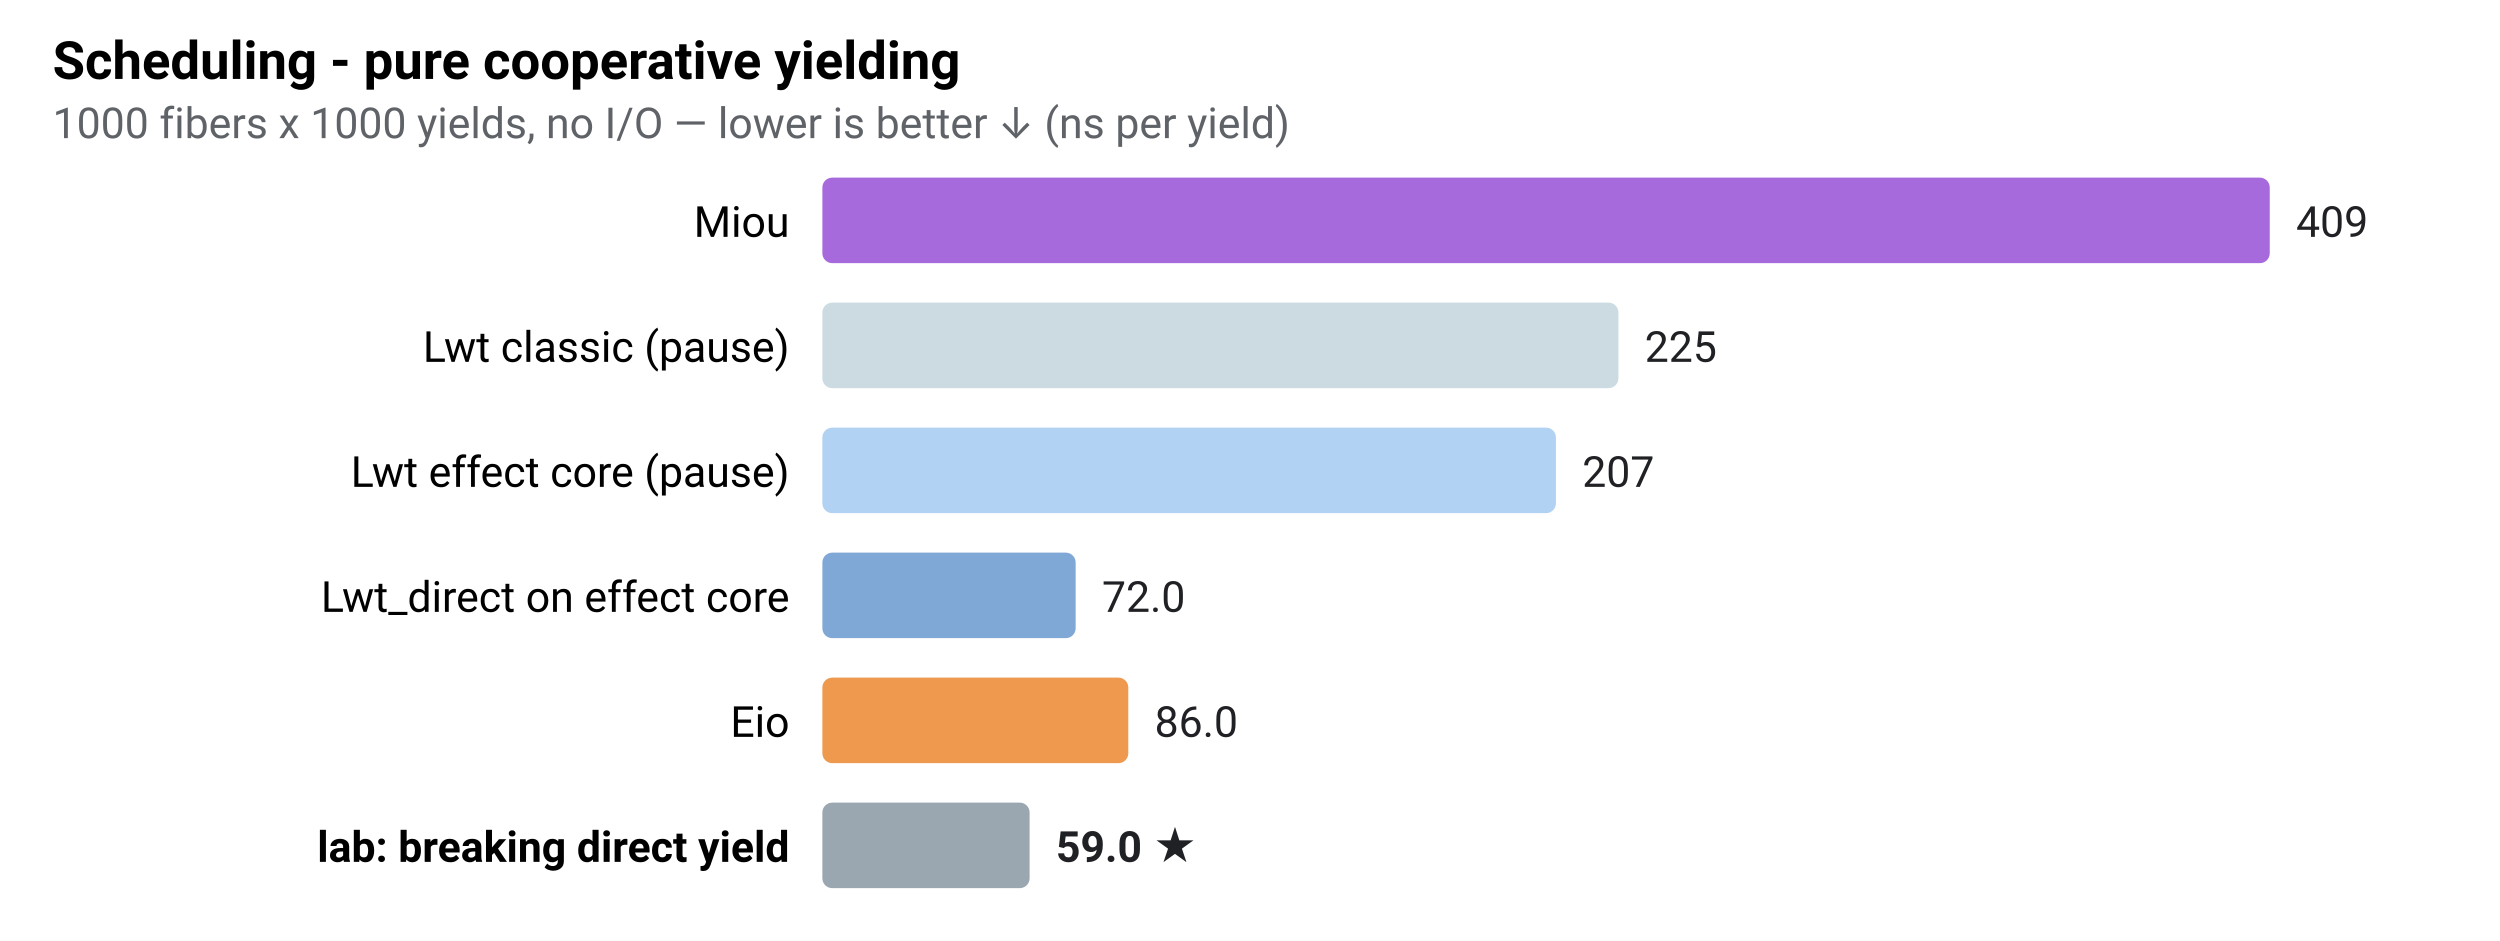
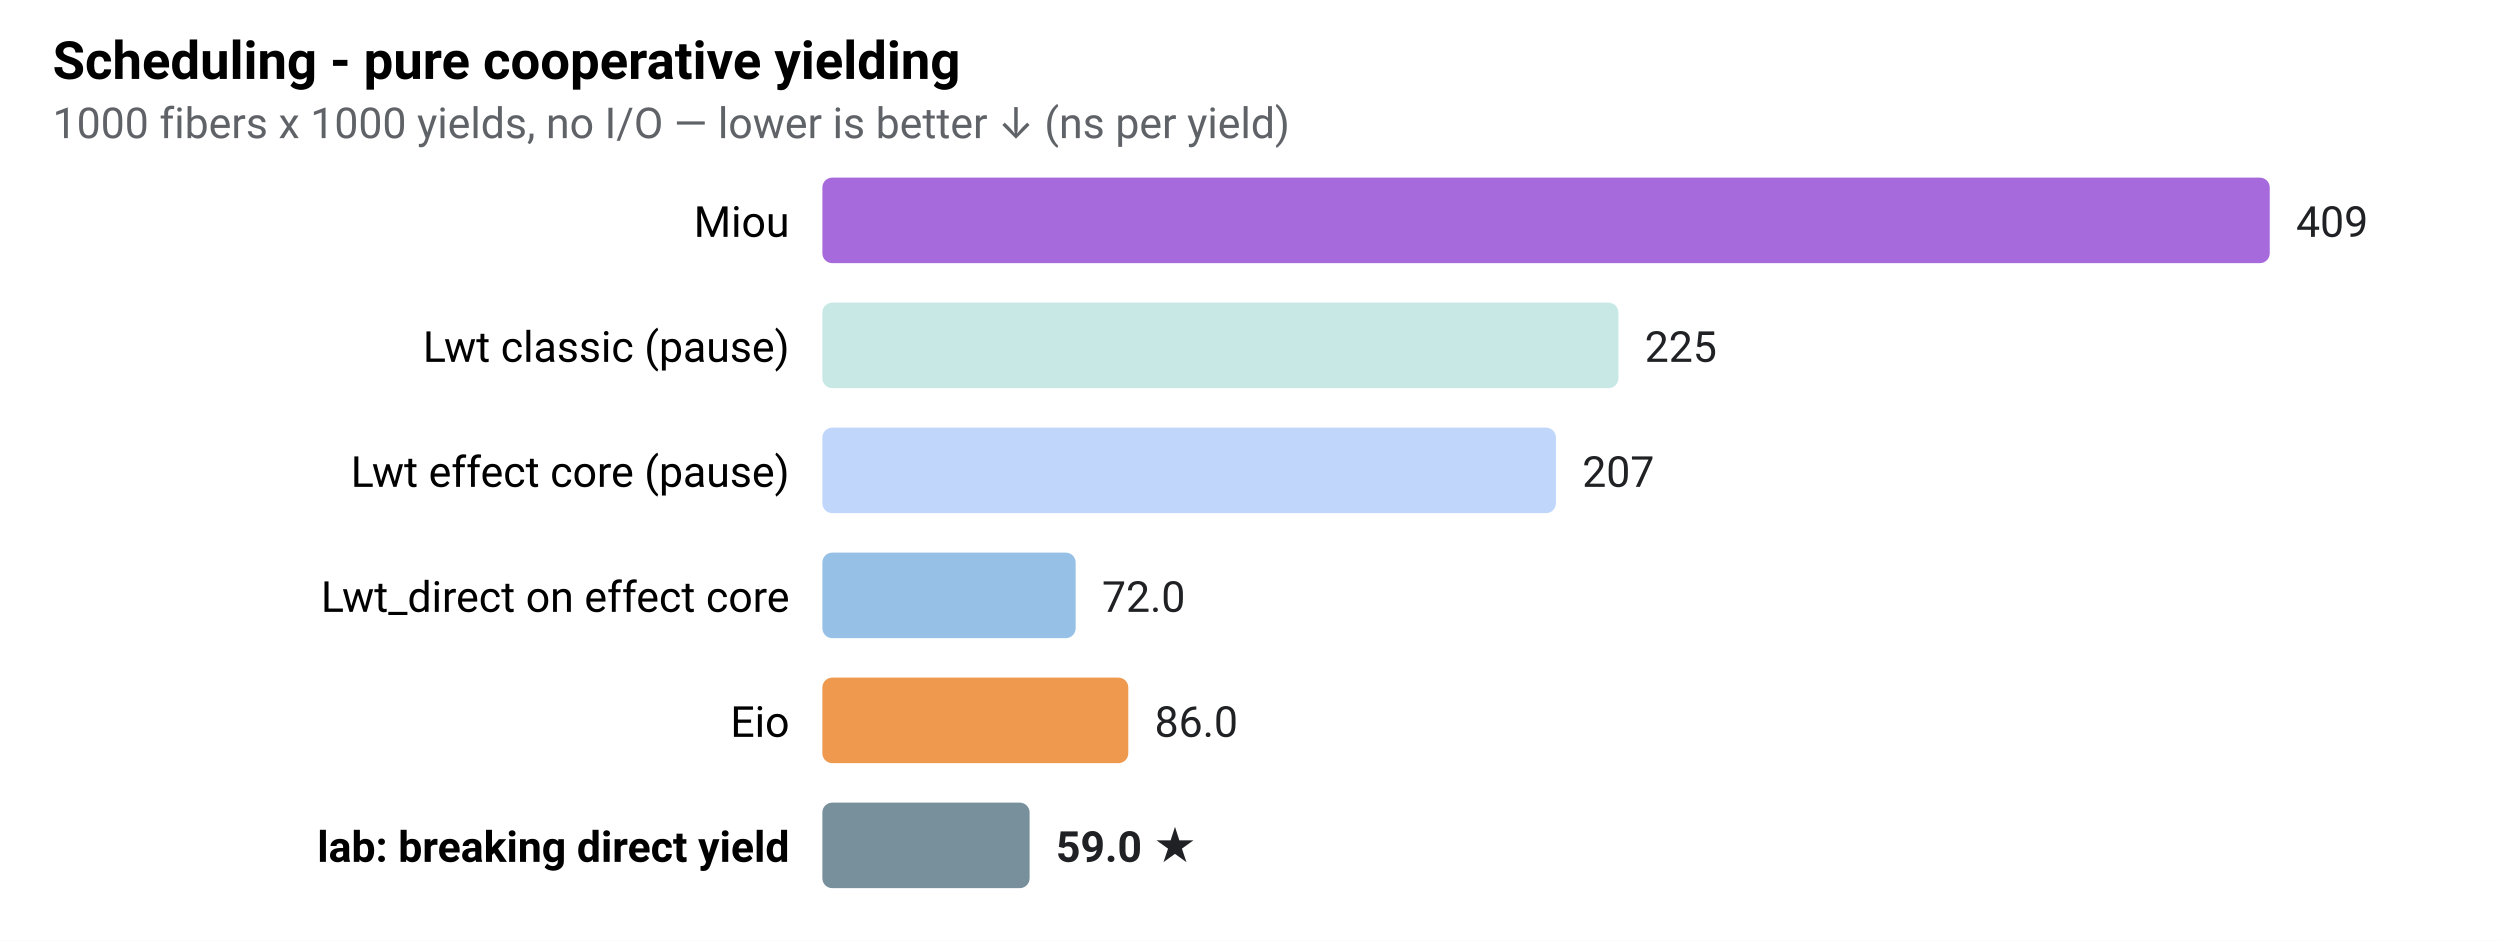
<svg xmlns="http://www.w3.org/2000/svg" width="760" height="286" font-family="-apple-system,Segoe UI,Roboto,sans-serif" font-size="13">
  <rect width="760" height="286" fill="white" />
  <text x="16" y="24" font-size="16" font-weight="700">Scheduling - pure cooperative yielding</text>
  <text x="16" y="42" fill="#5f6368">1000 fibers x 1000 yields, no I/O — lower is better ↓ (ns per yield)</text>
  <text x="240" y="72" text-anchor="end">Miou</text>
  <rect x="250" y="54" width="440" height="26" rx="3" fill="#8430ce" opacity="0.72" />
  <text x="698" y="72" fill="#202124">409</text>
  <text x="240" y="110" text-anchor="end">Lwt classic (pause)</text>
-   <rect x="250" y="92" width="242" height="26" rx="3" fill="#b9cdd6" opacity="0.72" />
+   <rect x="250" y="92" width="242" height="26" rx="3" fill="#b2dfdb" opacity="0.72" />
  <text x="500" y="110" fill="#202124">225</text>
  <text x="240" y="148" text-anchor="end">Lwt effect core (pause)</text>
-   <rect x="250" y="130" width="223" height="26" rx="3" fill="#93c0ee" opacity="0.72" />
+   <rect x="250" y="130" width="223" height="26" rx="3" fill="#a8c7fa" opacity="0.72" />
  <text x="481" y="148" fill="#202124">207</text>
  <text x="240" y="186" text-anchor="end">Lwt_direct on effect core</text>
-   <rect x="250" y="168" width="77" height="26" rx="3" fill="#4f87c7" opacity="0.72" />
+   <rect x="250" y="168" width="77" height="26" rx="3" fill="#6ea8dc" opacity="0.72" />
  <text x="335" y="186" fill="#202124">72.0</text>
  <text x="240" y="224" text-anchor="end">Eio</text>
  <rect x="250" y="206" width="93" height="26" rx="3" fill="#e8710a" opacity="0.72" />
  <text x="351" y="224" fill="#202124">86.0</text>
  <text x="240" y="262" text-anchor="end" font-weight="700">lab: breaking direct yield</text>
-   <rect x="250" y="244" width="63" height="26" rx="3" fill="#9aa7b1" />
+   <rect x="250" y="244" width="63" height="26" rx="3" fill="#78909c" />
  <text x="321" y="262" fill="#202124" font-weight="700">59.0 ★</text>
</svg>
